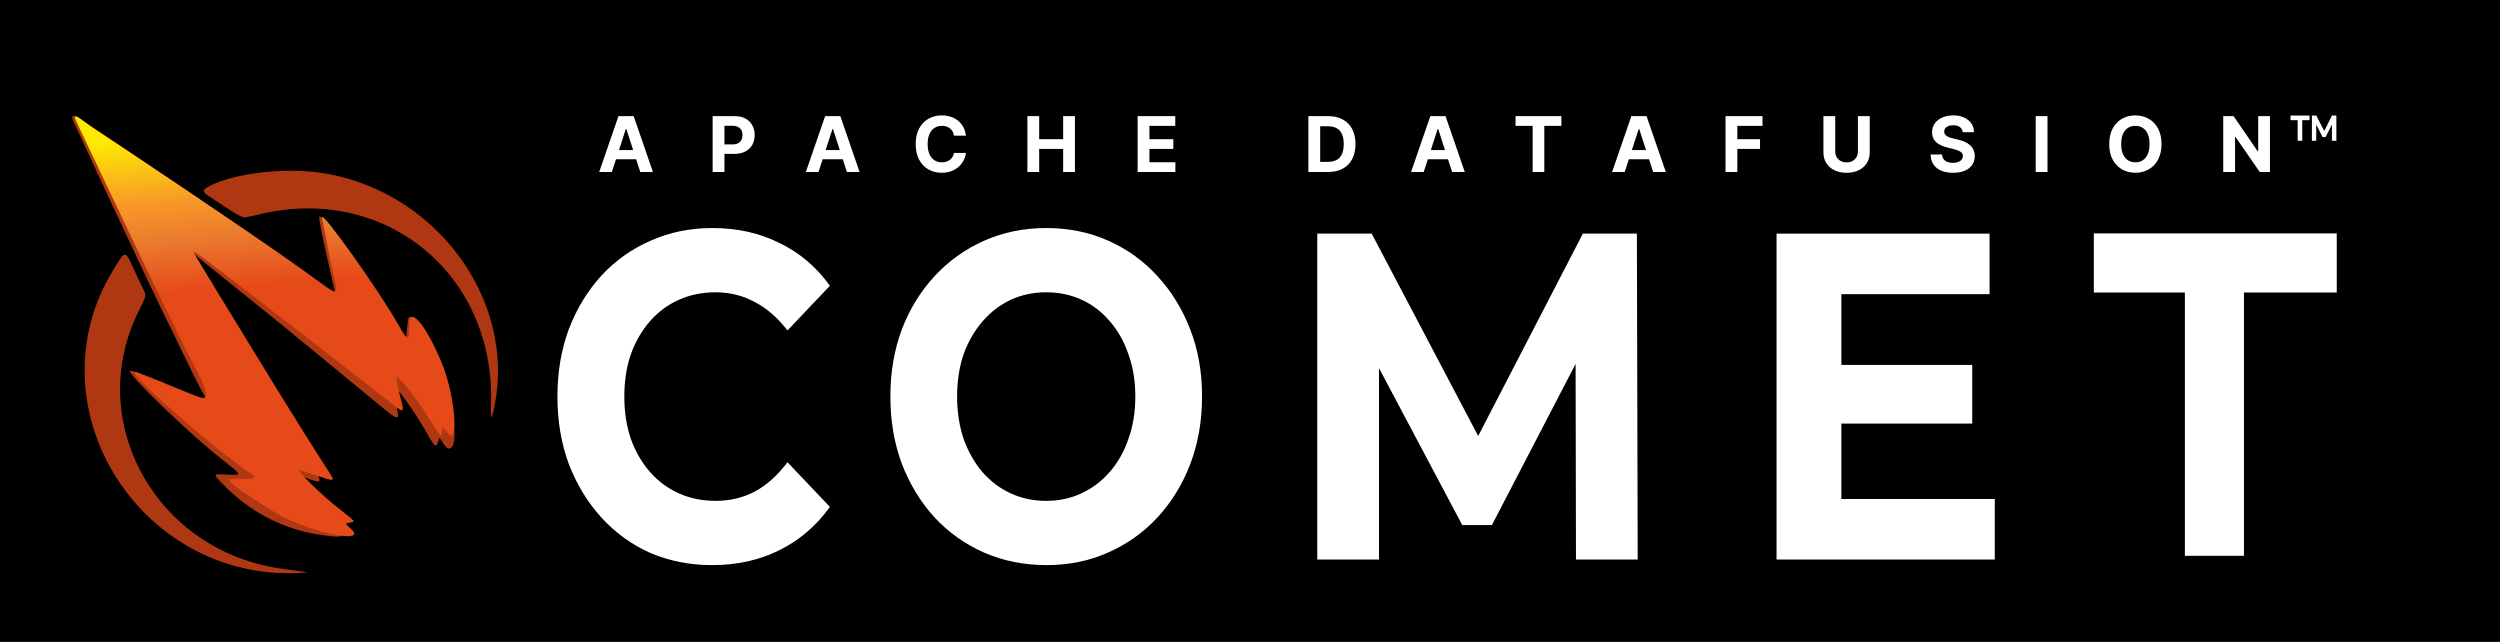
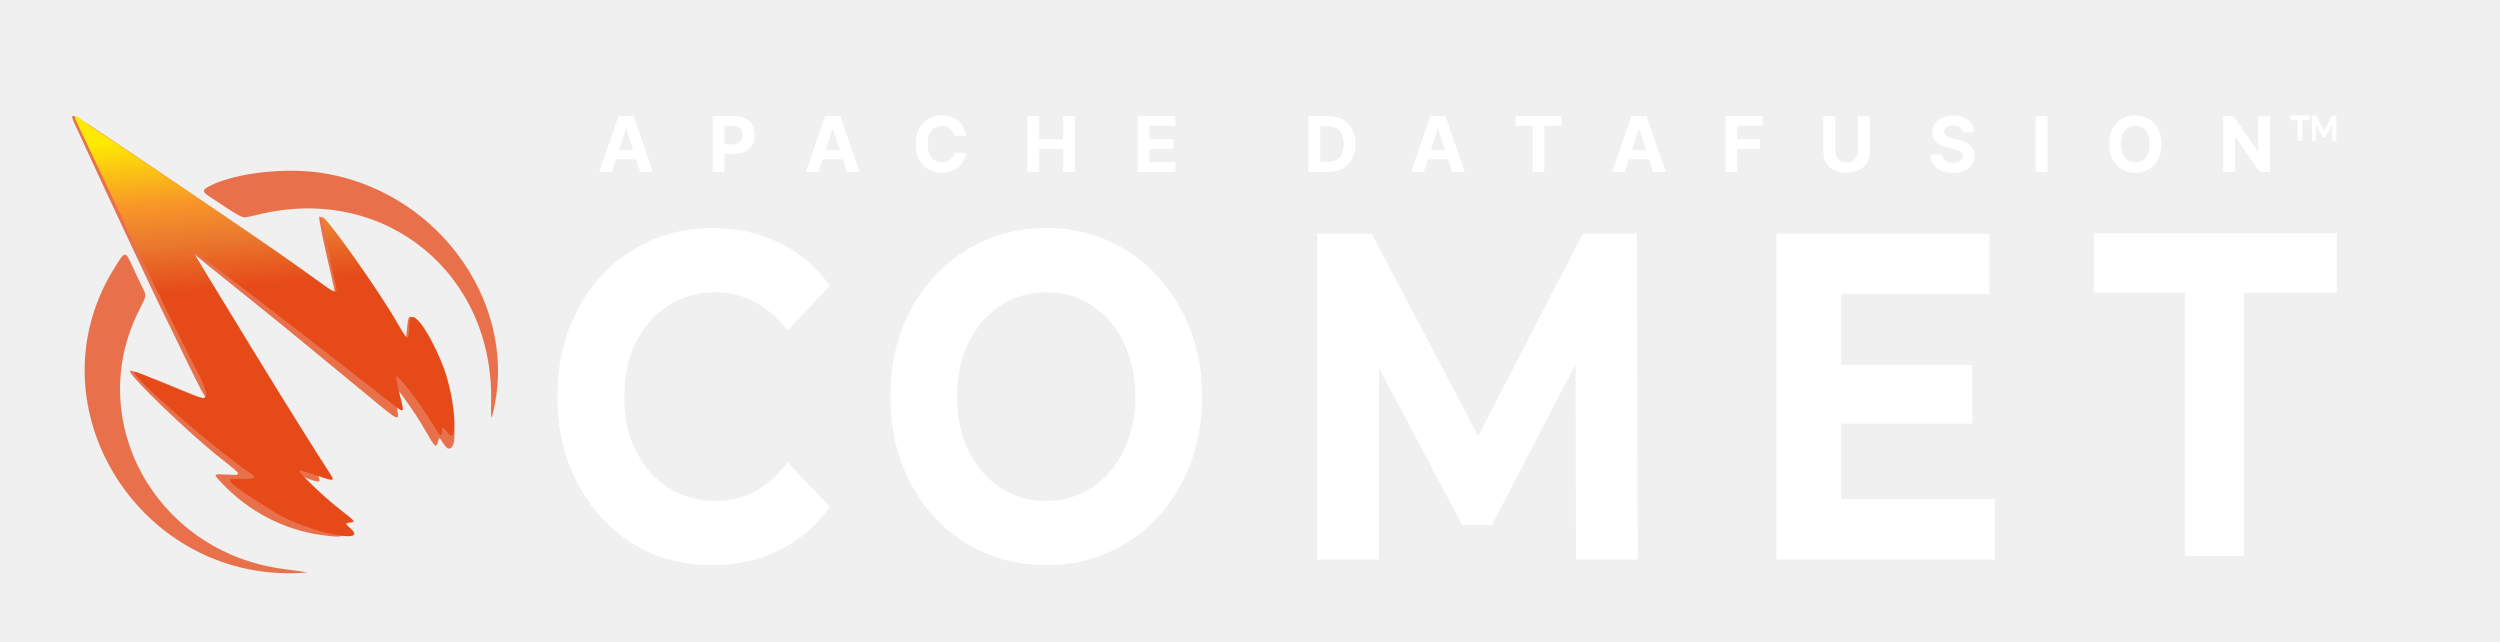
<svg xmlns="http://www.w3.org/2000/svg" width="3256" height="836" viewBox="0 0 3256 836" fill="none">
-   <rect width="3256" height="836" fill="black" />
-   <g clip-path="url(#clip0_38_119)">
-     <path d="M641.398 540.262C639.625 547.114 639.215 543.133 639.63 523.028C643.045 356.742 502.936 241.668 341.597 278.241C337.819 279.098 334.636 279.947 331.835 280.54C318.576 283.344 318.664 284.109 312.599 281.248C305.068 277.698 294.997 270.564 271.417 255.082C263.152 249.657 264.547 247.269 269.813 244.048C295.884 228.1 367.597 215.491 427.139 226.522C576.71 254.237 677.153 402.313 641.401 540.262H641.398ZM583.684 584.224C582.451 584.13 579.352 580.677 576.8 576.585C572.161 569.141 572.161 569.141 570.433 575.334C567.986 584.11 566.608 582.864 553.687 560.223C539.712 535.726 513.631 499.487 512.236 502.626C511.679 503.875 513.167 513.919 515.542 524.945C521.198 551.186 523.307 551.793 477.707 514.038C455.839 495.933 423.787 469.543 406.48 455.394C389.175 441.244 369.644 425.251 363.084 419.854C356.521 414.456 338.44 399.86 322.901 387.42C307.362 374.98 282.55 355.055 267.763 343.143C236.981 318.344 231.177 305.718 323.715 464.884C375.762 554.402 373.517 550.569 400.303 595.647C423.749 635.101 426.211 633.52 374.11 612.474C365.555 609.016 414.314 656.429 434.206 670.908C447.522 680.599 447.522 680.599 438.457 680.951C429.391 681.283 429.391 681.283 437.336 688.372C450.107 699.73 447.843 700.771 418.931 696.837C369.551 690.121 323.565 666.1 288.403 628.657C277.204 616.73 276.844 617.134 297.758 618.172C315.646 619.056 315.646 619.056 287.446 596.942C245.759 564.251 165.113 486.41 169.348 482.947C170.867 481.709 197.3 491.528 235.555 507.546C266.644 520.563 271.01 521.495 265.552 513.947C262.674 509.963 251.139 486.836 224.874 432.398C218.883 419.977 211.556 404.995 208.593 399.1C201.656 385.307 130.908 234.635 116.062 202.04C109.823 188.346 101.801 170.996 98.233 163.483C90.071 146.309 91.653 146.497 121.574 166.277C151.295 185.924 226.333 236.394 245.657 249.736C253.5 255.148 281.145 274.188 307.091 292.046C360.958 329.122 408.444 362.331 424.313 374.026C437.75 383.927 437.334 384.455 432.487 363.688C421.34 315.909 414.859 284.278 415.787 282.194C418.563 275.957 484.065 367.335 508.218 411.141C529.934 450.528 528.065 449.027 530.034 428.685C532.029 408.042 532.538 407.859 544.054 423.54C577.872 469.583 606.638 586.216 583.684 584.224ZM399.932 745.57C185.625 763.755 37.17 531.394 147.827 350.978C163.368 325.644 162.826 325.689 173.399 348.801C177.722 358.251 183.416 370.27 186.053 375.51C190.847 385.037 190.847 385.037 181.428 403.578C108.106 547.924 203.268 719.211 368.875 740.983C387.247 743.398 401.224 745.461 399.932 745.57Z" fill="url(#paint0_linear_38_119)" />
-     <path d="M583.604 564.384C576.088 555.027 576.088 555.027 575.804 561.302C575.407 570.524 573.193 569 563.786 552.906C548.369 526.566 518.704 487.937 515.969 490.637C515.457 491.171 517.464 501.435 520.457 513.444C527.27 540.583 528.55 540.149 502.492 519.564C477.19 499.569 372.458 418.285 337.992 391.89C325.116 382.027 302.28 364.535 287.248 353.017C255.84 328.949 250.422 325.32 252.876 329.984C255.053 334.131 300.924 409.595 328.921 455.103C341.165 475.002 355.341 498.089 360.429 506.405C376.916 533.361 416.189 595.901 426.555 611.715C437.058 627.731 437.175 627.663 413.239 619.568C401.678 615.654 391.235 612.472 390.038 612.481C385.823 612.525 419.766 645.493 441.465 662.458C463.238 679.476 463.348 679.613 456.222 680.534C449.043 681.476 449.043 681.476 457.449 689.131C480.906 710.633 394.939 691.159 355.886 666.08C317.909 641.729 285.652 622.916 305.35 623.498C324.15 624.048 337.521 624.328 327.837 617.764C275.069 581.908 156.892 477.723 177.341 484.604C184.891 487.145 239.11 510.303 250.63 514.571C264.269 519.63 279.557 526.66 256.871 483.916C219.992 414.437 107.243 174.098 101.838 163.346C89.972 139.738 105.631 156.548 123.975 168.521C131.991 173.758 322.446 299.894 393.68 351.139C453.992 394.527 438.988 388.444 428.997 333.237C423.241 301.427 418.825 282.997 419.284 282.544C423.013 278.862 494.508 380.105 517.948 421.407C532.719 447.442 532.399 443.982 533.081 421.804C533.84 397.196 556.457 426.033 576.152 474.571C592.416 514.646 598.057 582.337 583.636 564.388L583.604 564.384Z" fill="url(#paint1_linear_38_119)" />
+   <g clip-path="url(#clip0_38_106)">
+     <path d="M641.398 540.262C639.625 547.114 639.215 543.133 639.63 523.028C643.045 356.743 502.936 241.668 341.597 278.241C337.819 279.098 334.636 279.948 331.835 280.54C318.576 283.344 318.664 284.109 312.599 281.248C305.068 277.698 294.997 270.564 271.417 255.082C263.152 249.657 264.547 247.269 269.813 244.048C295.884 228.1 367.597 215.491 427.139 226.522C576.71 254.237 677.153 402.313 641.401 540.262H641.398ZM583.684 584.224C582.451 584.13 579.352 580.677 576.8 576.585C572.161 569.141 572.161 569.141 570.433 575.334C567.986 584.11 566.608 582.864 553.687 560.223C539.712 535.726 513.631 499.488 512.236 502.626C511.679 503.875 513.167 513.92 515.542 524.946C521.198 551.186 523.307 551.793 477.707 514.038C455.839 495.933 423.787 469.543 406.48 455.394C389.175 441.244 369.644 425.251 363.084 419.854C356.521 414.456 338.44 399.86 322.901 387.42C307.362 374.98 282.55 355.056 267.763 343.143C236.981 318.344 231.177 305.718 323.715 464.884C375.762 554.402 373.517 550.569 400.303 595.647C423.749 635.101 426.211 633.52 374.11 612.474C365.555 609.016 414.314 656.429 434.206 670.908C447.522 680.599 447.522 680.599 438.457 680.951C429.391 681.283 429.391 681.283 437.336 688.372C450.107 699.73 447.843 700.771 418.931 696.837C369.551 690.121 323.565 666.1 288.403 628.658C277.204 616.73 276.844 617.134 297.758 618.172C315.646 619.056 315.646 619.056 287.446 596.942C245.759 564.251 165.113 486.411 169.348 482.947C170.867 481.709 197.3 491.528 235.555 507.546C266.644 520.563 271.01 521.495 265.552 513.947C262.674 509.964 251.139 486.837 224.874 432.398C218.883 419.978 211.556 404.996 208.593 399.1C201.656 385.307 130.908 234.635 116.062 202.04C109.823 188.346 101.801 170.996 98.233 163.483C90.071 146.309 91.653 146.497 121.574 166.277C151.295 185.924 226.333 236.394 245.657 249.736C253.5 255.149 281.145 274.188 307.091 292.046C360.958 329.122 408.444 362.331 424.313 374.026C437.75 383.927 437.334 384.455 432.487 363.689C421.34 315.909 414.859 284.278 415.787 282.194C418.563 275.957 484.065 367.335 508.218 411.141C529.934 450.529 528.065 449.027 530.034 428.685C532.029 408.042 532.538 407.859 544.054 423.54C577.872 469.583 606.638 586.216 583.684 584.224ZM399.932 745.57C185.625 763.755 37.17 531.394 147.827 350.978C163.368 325.644 162.826 325.689 173.399 348.801C177.722 358.251 183.416 370.27 186.053 375.51C190.847 385.037 190.847 385.037 181.428 403.579C108.106 547.924 203.268 719.211 368.875 740.983C387.247 743.398 401.224 745.461 399.932 745.57Z" fill="url(#paint0_linear_38_106)" />
+     <path d="M583.604 564.384C576.088 555.028 576.088 555.028 575.804 561.302C575.407 570.524 573.193 569 563.786 552.906C548.369 526.566 518.704 487.937 515.969 490.638C515.457 491.171 517.464 501.435 520.457 513.444C527.27 540.583 528.55 540.149 502.492 519.564C477.19 499.57 372.458 418.285 337.992 391.89C325.116 382.028 302.28 364.535 287.248 353.017C255.84 328.949 250.422 325.32 252.876 329.984C255.053 334.131 300.924 409.595 328.921 455.103C341.165 475.002 355.341 498.089 360.429 506.406C376.916 533.361 416.189 595.901 426.555 611.715C437.058 627.731 437.175 627.663 413.239 619.568C401.678 615.654 391.235 612.472 390.038 612.481C385.823 612.525 419.766 645.493 441.465 662.458C463.238 679.476 463.348 679.613 456.222 680.534C449.043 681.476 449.043 681.477 457.449 689.131C480.906 710.633 394.939 691.159 355.886 666.08C317.909 641.729 285.652 622.917 305.35 623.498C324.15 624.048 337.521 624.328 327.837 617.764C275.069 581.908 156.892 477.723 177.341 484.605C184.891 487.146 239.11 510.304 250.63 514.571C264.269 519.63 279.557 526.66 256.871 483.916C219.992 414.437 107.243 174.098 101.838 163.346C89.972 139.738 105.631 156.549 123.975 168.521C131.991 173.758 322.446 299.894 393.68 351.14C453.992 394.527 438.988 388.444 428.997 333.237C423.241 301.427 418.825 282.998 419.284 282.544C423.013 278.862 494.508 380.105 517.948 421.407C532.719 447.442 532.399 443.982 533.081 421.804C533.84 397.196 556.457 426.033 576.152 474.571C592.416 514.646 598.057 582.337 583.636 564.388L583.604 564.384Z" fill="url(#paint1_linear_38_106)" />
  </g>
  <path d="M927.335 736C898.649 736 871.911 730.745 847.12 720.235C822.683 709.32 801.434 693.959 783.373 674.152C765.311 654.344 751.145 631.101 740.874 604.421C730.958 577.742 726 548.435 726 516.5C726 484.565 730.958 455.258 740.874 428.579C751.145 401.899 765.311 378.656 783.373 358.848C801.788 339.041 823.215 323.882 847.651 313.372C872.088 302.457 898.826 297 927.867 297C960.094 297 989.135 303.468 1014.99 316.403C1041.2 328.935 1063.15 347.529 1080.86 372.188L1025.61 430.398C1012.86 413.824 998.697 401.495 983.114 393.41C967.531 384.921 950.532 380.677 932.116 380.677C914.763 380.677 898.826 383.911 884.306 390.378C869.786 396.846 857.213 406.144 846.589 418.271C835.964 430.398 827.642 444.748 821.621 461.322C815.955 477.895 813.121 496.288 813.121 516.5C813.121 536.712 815.955 555.104 821.621 571.678C827.642 588.252 835.964 602.602 846.589 614.729C857.213 626.856 869.786 636.154 884.306 642.622C898.826 649.089 914.763 652.323 932.116 652.323C950.532 652.323 967.531 648.281 983.114 640.196C998.697 631.707 1012.86 618.974 1025.61 601.996L1080.86 660.206C1063.15 684.864 1041.2 703.661 1014.99 716.597C989.135 729.532 959.917 736 927.335 736Z" fill="white" />
  <path d="M1363.12 736C1333.8 736 1306.6 730.543 1281.51 719.628C1256.78 708.714 1235.23 693.353 1216.86 673.546C1198.84 653.738 1184.71 630.494 1174.47 603.815C1164.58 577.135 1159.63 548.03 1159.63 516.5C1159.63 484.97 1164.58 455.865 1174.47 429.185C1184.71 402.506 1199.02 379.262 1217.39 359.454C1235.76 339.647 1257.31 324.286 1282.04 313.372C1306.77 302.457 1333.62 297 1362.59 297C1391.92 297 1418.77 302.457 1443.14 313.372C1467.87 324.286 1489.25 339.647 1507.27 359.454C1525.64 379.262 1539.95 402.506 1550.19 429.185C1560.44 455.46 1565.56 484.565 1565.56 516.5C1565.56 548.03 1560.44 577.337 1550.19 604.421C1539.95 631.101 1525.64 654.344 1507.27 674.152C1489.25 693.555 1467.87 708.714 1443.14 719.628C1418.77 730.543 1392.09 736 1363.12 736ZM1362.59 652.323C1379.2 652.323 1394.39 649.089 1408.17 642.622C1422.3 636.154 1434.67 626.856 1445.26 614.729C1455.86 602.602 1463.99 588.252 1469.64 571.678C1475.65 555.104 1478.65 536.712 1478.65 516.5C1478.65 496.288 1475.65 477.895 1469.64 461.322C1463.99 444.748 1455.86 430.398 1445.26 418.271C1435.02 406.144 1422.83 396.846 1408.7 390.378C1394.57 383.911 1379.2 380.677 1362.59 380.677C1345.99 380.677 1330.62 383.911 1316.49 390.378C1302.71 396.846 1290.52 406.144 1279.92 418.271C1269.33 430.398 1261.02 444.748 1255.02 461.322C1249.36 477.895 1246.54 496.288 1246.54 516.5C1246.54 536.308 1249.36 554.7 1255.02 571.678C1261.02 588.252 1269.15 602.602 1279.39 614.729C1289.99 626.856 1302.36 636.154 1316.49 642.622C1330.62 649.089 1345.99 652.323 1362.59 652.323Z" fill="white" />
  <path d="M1715.61 728.724V304.276H1786.49L1944.11 603.815H1906.56L2061.53 304.276H2131.88L2132.94 728.724H2052.54L2052.01 445.557H2066.82L1943.05 683.854H1904.44L1778.03 445.557H1796.01V728.724H1715.61Z" fill="white" />
  <path d="M2313.77 728.724V304.276H2591.18V383.102H2398.2V649.898H2598V728.724H2313.77ZM2391.9 551.668V475.268H2568.63V551.668H2391.9Z" fill="white" />
  <path d="M3043.37 380.987H2922.52V723.876H2845.57V380.987H2727V304H3043.37V380.987Z" fill="white" />
  <path d="M3007.94 156.524H2998.48V183.352H2992.46V156.524H2983.18V150.5H3007.94V156.524Z" fill="white" />
  <path d="M3042.92 183.352H3037.12V162.269L3028.82 178.533H3024.98L3016.69 162.269L3016.64 183.352H3011.02V150.5H3016.69L3027.13 170.564L3037.12 150.5H3042.87L3042.92 183.352Z" fill="white" />
  <path d="M796.857 224H780.379L805.486 151.273H825.301L850.372 224H833.895L815.678 167.892H815.109L796.857 224ZM795.827 195.413H834.747V207.416H795.827V195.413ZM928.126 224V151.273H956.819C962.335 151.273 967.034 152.326 970.917 154.433C974.799 156.517 977.759 159.417 979.795 163.134C981.854 166.827 982.884 171.088 982.884 175.918C982.884 180.747 981.843 185.009 979.759 188.702C977.676 192.395 974.657 195.271 970.704 197.331C966.774 199.391 962.015 200.42 956.428 200.42H938.14V188.098H953.942C956.902 188.098 959.34 187.589 961.258 186.571C963.199 185.529 964.643 184.097 965.59 182.274C966.561 180.428 967.046 178.309 967.046 175.918C967.046 173.503 966.561 171.396 965.59 169.597C964.643 167.774 963.199 166.365 961.258 165.371C959.317 164.353 956.854 163.844 953.871 163.844H943.502V224H928.126ZM1066.01 224H1049.53L1074.64 151.273H1094.45L1119.52 224H1103.05L1084.83 167.892H1084.26L1066.01 224ZM1064.98 195.413H1103.9V207.416H1064.98V195.413ZM1258.03 176.734H1242.48C1242.19 174.722 1241.61 172.935 1240.74 171.372C1239.86 169.786 1238.73 168.437 1237.36 167.324C1235.99 166.211 1234.4 165.359 1232.6 164.767C1230.83 164.175 1228.9 163.879 1226.81 163.879C1223.05 163.879 1219.77 164.814 1216.98 166.685C1214.18 168.531 1212.02 171.23 1210.48 174.781C1208.94 178.309 1208.17 182.594 1208.17 187.636C1208.17 192.821 1208.94 197.177 1210.48 200.705C1212.04 204.232 1214.22 206.895 1217.01 208.695C1219.81 210.494 1223.04 211.393 1226.71 211.393C1228.77 211.393 1230.67 211.121 1232.43 210.577C1234.2 210.032 1235.78 209.239 1237.15 208.197C1238.52 207.132 1239.66 205.842 1240.56 204.327C1241.48 202.812 1242.12 201.083 1242.48 199.142L1258.03 199.213C1257.63 202.551 1256.62 205.771 1255.01 208.872C1253.42 211.95 1251.28 214.708 1248.58 217.146C1245.91 219.561 1242.71 221.479 1239 222.899C1235.3 224.296 1231.12 224.994 1226.46 224.994C1219.97 224.994 1214.17 223.527 1209.06 220.591C1203.97 217.655 1199.94 213.406 1196.99 207.842C1194.05 202.279 1192.58 195.544 1192.58 187.636C1192.58 179.705 1194.07 172.958 1197.06 167.395C1200.04 161.831 1204.09 157.594 1209.2 154.682C1214.31 151.746 1220.07 150.278 1226.46 150.278C1230.67 150.278 1234.58 150.87 1238.18 152.054C1241.8 153.238 1245.01 154.966 1247.8 157.239C1250.6 159.488 1252.87 162.246 1254.62 165.513C1256.4 168.78 1257.53 172.52 1258.03 176.734ZM1338.06 224V151.273H1353.43V181.28H1384.65V151.273H1399.99V224H1384.65V193.957H1353.43V224H1338.06ZM1481.66 224V151.273H1530.67V163.95H1497.04V181.28H1528.15V193.957H1497.04V211.322H1530.81V224H1481.66ZM1729.82 224H1704.04V151.273H1730.03C1737.35 151.273 1743.65 152.729 1748.93 155.641C1754.21 158.529 1758.27 162.684 1761.11 168.105C1763.97 173.527 1765.4 180.013 1765.4 187.565C1765.4 195.141 1763.97 201.652 1761.11 207.097C1758.27 212.542 1754.18 216.72 1748.86 219.632C1743.55 222.544 1737.21 224 1729.82 224ZM1719.42 210.825H1729.18C1733.73 210.825 1737.55 210.02 1740.65 208.411C1743.78 206.777 1746.12 204.256 1747.68 200.847C1749.27 197.414 1750.06 192.987 1750.06 187.565C1750.06 182.191 1749.27 177.8 1747.68 174.391C1746.12 170.982 1743.79 168.472 1740.69 166.862C1737.59 165.252 1733.76 164.447 1729.22 164.447H1719.42V210.825ZM1854.23 224H1837.75L1862.86 151.273H1882.67L1907.74 224H1891.27L1873.05 167.892H1872.48L1854.23 224ZM1853.2 195.413H1892.12V207.416H1853.2V195.413ZM1973.84 163.95V151.273H2033.57V163.95H2011.3V224H1996.11V163.95H1973.84ZM2116.06 224H2099.58L2124.69 151.273H2144.5L2169.57 224H2153.09L2134.88 167.892H2134.31L2116.06 224ZM2115.03 195.413H2153.95V207.416H2115.03V195.413ZM2247.32 224V151.273H2295.48V163.95H2262.7V181.28H2292.28V193.957H2262.7V224H2247.32ZM2419.74 151.273H2435.12V198.503C2435.12 203.806 2433.85 208.446 2431.32 212.423C2428.81 216.401 2425.29 219.502 2420.77 221.727C2416.25 223.929 2410.98 225.03 2404.97 225.03C2398.93 225.03 2393.65 223.929 2389.13 221.727C2384.61 219.502 2381.09 216.401 2378.59 212.423C2376.08 208.446 2374.82 203.806 2374.82 198.503V151.273H2390.2V197.189C2390.2 199.959 2390.8 202.421 2392.01 204.575C2393.24 206.73 2394.97 208.422 2397.19 209.653C2399.42 210.884 2402.01 211.5 2404.97 211.5C2407.95 211.5 2410.55 210.884 2412.75 209.653C2414.97 208.422 2416.69 206.73 2417.9 204.575C2419.13 202.421 2419.74 199.959 2419.74 197.189V151.273ZM2556.22 172.189C2555.94 169.324 2554.72 167.099 2552.57 165.513C2550.41 163.927 2547.49 163.134 2543.79 163.134C2541.28 163.134 2539.17 163.489 2537.44 164.199C2535.71 164.885 2534.38 165.844 2533.46 167.075C2532.56 168.306 2532.11 169.703 2532.11 171.266C2532.06 172.568 2532.34 173.704 2532.93 174.675C2533.54 175.645 2534.38 176.486 2535.45 177.196C2536.51 177.883 2537.75 178.486 2539.14 179.007C2540.54 179.504 2542.03 179.93 2543.62 180.286L2550.15 181.848C2553.32 182.558 2556.24 183.505 2558.89 184.689C2561.54 185.873 2563.83 187.329 2565.78 189.057C2567.72 190.785 2569.22 192.821 2570.29 195.165C2571.37 197.509 2571.93 200.196 2571.95 203.226C2571.93 207.677 2570.79 211.536 2568.55 214.803C2566.32 218.046 2563.1 220.567 2558.89 222.366C2554.7 224.142 2549.64 225.03 2543.72 225.03C2537.85 225.03 2532.74 224.13 2528.38 222.331C2524.05 220.532 2520.66 217.868 2518.23 214.341C2515.81 210.79 2514.54 206.398 2514.43 201.166H2529.31C2529.47 203.605 2530.17 205.641 2531.4 207.274C2532.66 208.884 2534.32 210.103 2536.41 210.932C2538.52 211.737 2540.89 212.139 2543.55 212.139C2546.15 212.139 2548.41 211.76 2550.33 211.003C2552.27 210.245 2553.77 209.192 2554.84 207.842C2555.9 206.493 2556.44 204.942 2556.44 203.19C2556.44 201.557 2555.95 200.184 2554.98 199.071C2554.03 197.958 2552.64 197.011 2550.79 196.23C2548.97 195.449 2546.73 194.739 2544.08 194.099L2536.16 192.111C2530.03 190.619 2525.19 188.287 2521.64 185.115C2518.08 181.943 2516.32 177.67 2516.34 172.295C2516.32 167.892 2517.49 164.045 2519.86 160.754C2522.25 157.464 2525.53 154.895 2529.7 153.048C2533.86 151.202 2538.6 150.278 2543.9 150.278C2549.3 150.278 2554.01 151.202 2558.03 153.048C2562.08 154.895 2565.23 157.464 2567.48 160.754C2569.73 164.045 2570.89 167.857 2570.96 172.189H2556.22ZM2666.67 151.273V224H2651.3V151.273H2666.67ZM2815.16 187.636C2815.16 195.567 2813.65 202.314 2810.65 207.878C2807.66 213.441 2803.59 217.691 2798.43 220.626C2793.29 223.538 2787.52 224.994 2781.1 224.994C2774.64 224.994 2768.84 223.527 2763.7 220.591C2758.56 217.655 2754.5 213.406 2751.52 207.842C2748.54 202.279 2747.05 195.544 2747.05 187.636C2747.05 179.705 2748.54 172.958 2751.52 167.395C2754.5 161.831 2758.56 157.594 2763.7 154.682C2768.84 151.746 2774.64 150.278 2781.1 150.278C2787.52 150.278 2793.29 151.746 2798.43 154.682C2803.59 157.594 2807.66 161.831 2810.65 167.395C2813.65 172.958 2815.16 179.705 2815.16 187.636ZM2799.57 187.636C2799.57 182.499 2798.8 178.167 2797.26 174.639C2795.74 171.112 2793.6 168.437 2790.83 166.614C2788.06 164.791 2784.82 163.879 2781.1 163.879C2777.39 163.879 2774.14 164.791 2771.37 166.614C2768.6 168.437 2766.45 171.112 2764.91 174.639C2763.39 178.167 2762.64 182.499 2762.64 187.636C2762.64 192.774 2763.39 197.106 2764.91 200.634C2766.45 204.161 2768.6 206.836 2771.37 208.659C2774.14 210.482 2777.39 211.393 2781.1 211.393C2784.82 211.393 2788.06 210.482 2790.83 208.659C2793.6 206.836 2795.74 204.161 2797.26 200.634C2798.8 197.106 2799.57 192.774 2799.57 187.636ZM2956.38 151.273V224H2943.1L2911.46 178.226H2910.92V224H2895.55V151.273H2909.04L2940.43 197.011H2941.07V151.273H2956.38Z" fill="white" />
  <defs>
-     <linearGradient id="paint0_linear_38_119" x1="294.5" y1="179" x2="419" y2="585" gradientUnits="userSpaceOnUse">
+     <linearGradient id="paint0_linear_38_106" x1="294.5" y1="179" x2="419" y2="585" gradientUnits="userSpaceOnUse">
      <stop offset="0.267" stop-color="#E64A19" stop-opacity="0.76" />
    </linearGradient>
-     <linearGradient id="paint1_linear_38_119" x1="297.498" y1="151" x2="344.812" y2="698.375" gradientUnits="userSpaceOnUse">
+     <linearGradient id="paint1_linear_38_106" x1="297.498" y1="151" x2="344.812" y2="698.375" gradientUnits="userSpaceOnUse">
      <stop offset="0.039" stop-color="#FEE903" />
      <stop offset="0.193" stop-color="#F89728" />
      <stop offset="0.285" stop-color="#EA7A2E" />
      <stop offset="0.406" stop-color="#E64A19" />
    </linearGradient>
-     <clipPath id="clip0_38_119">
+     <clipPath id="clip0_38_106">
      <rect width="557" height="597" fill="white" transform="translate(94 151)" />
    </clipPath>
  </defs>
</svg>
